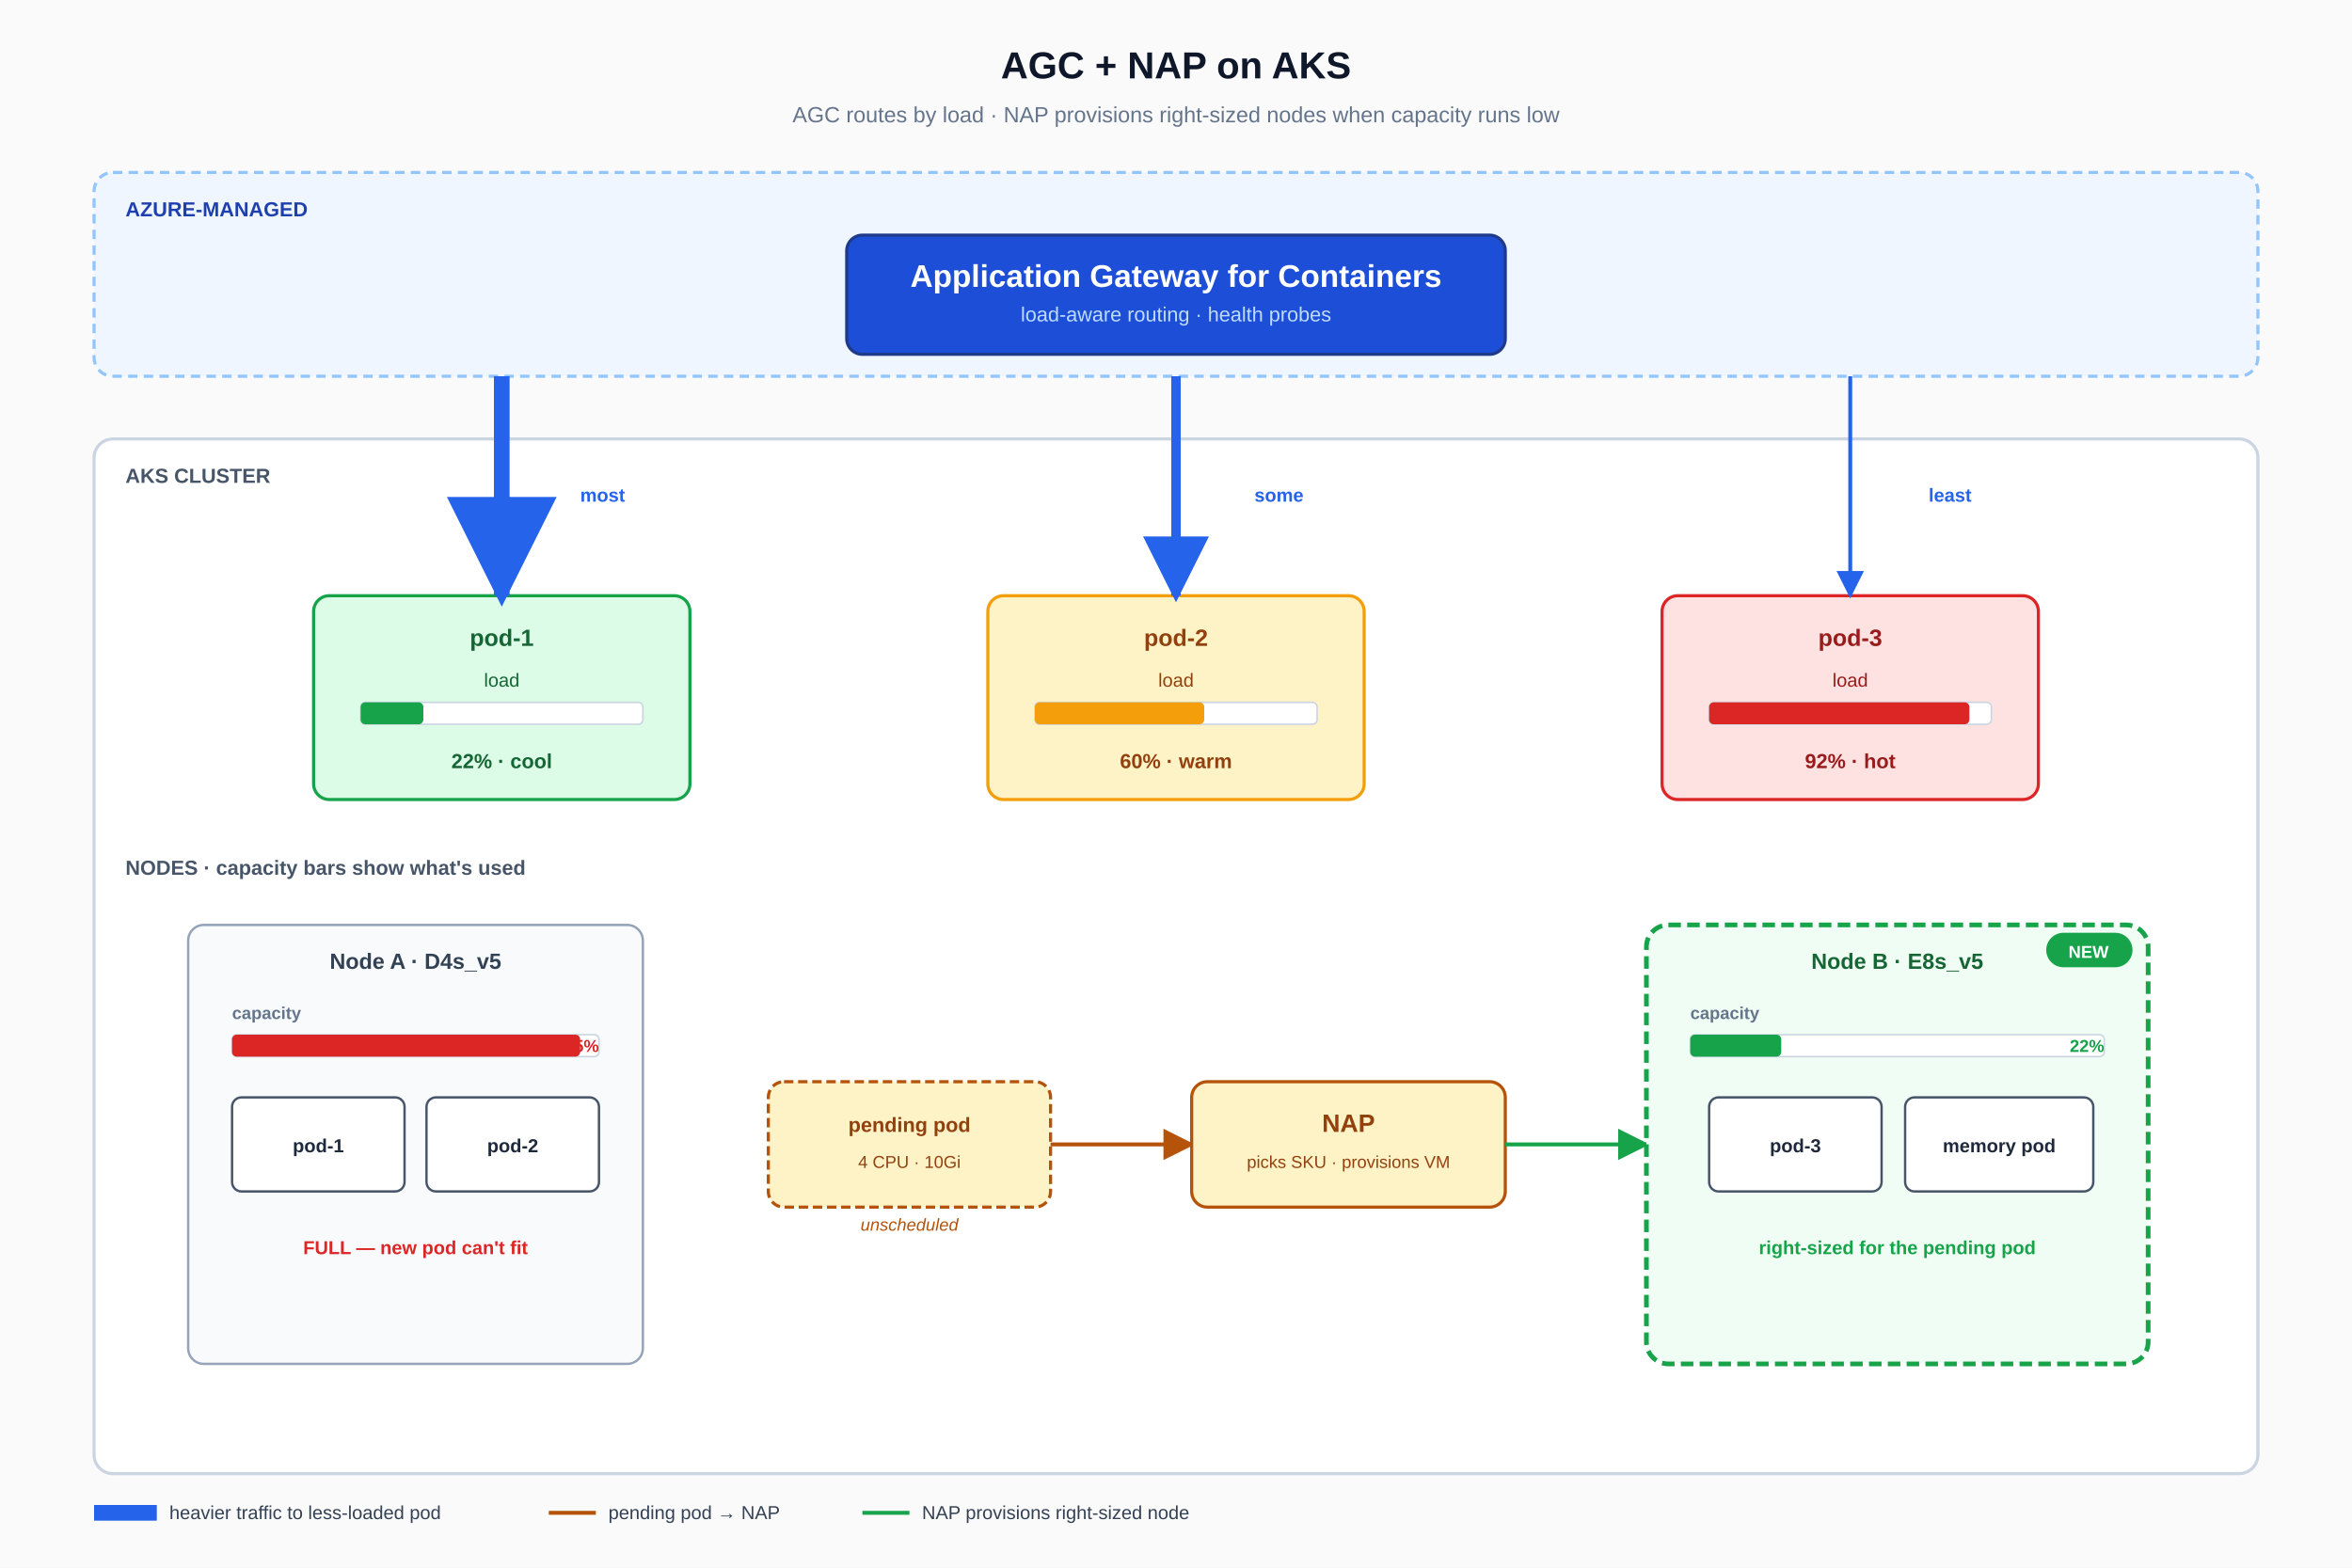
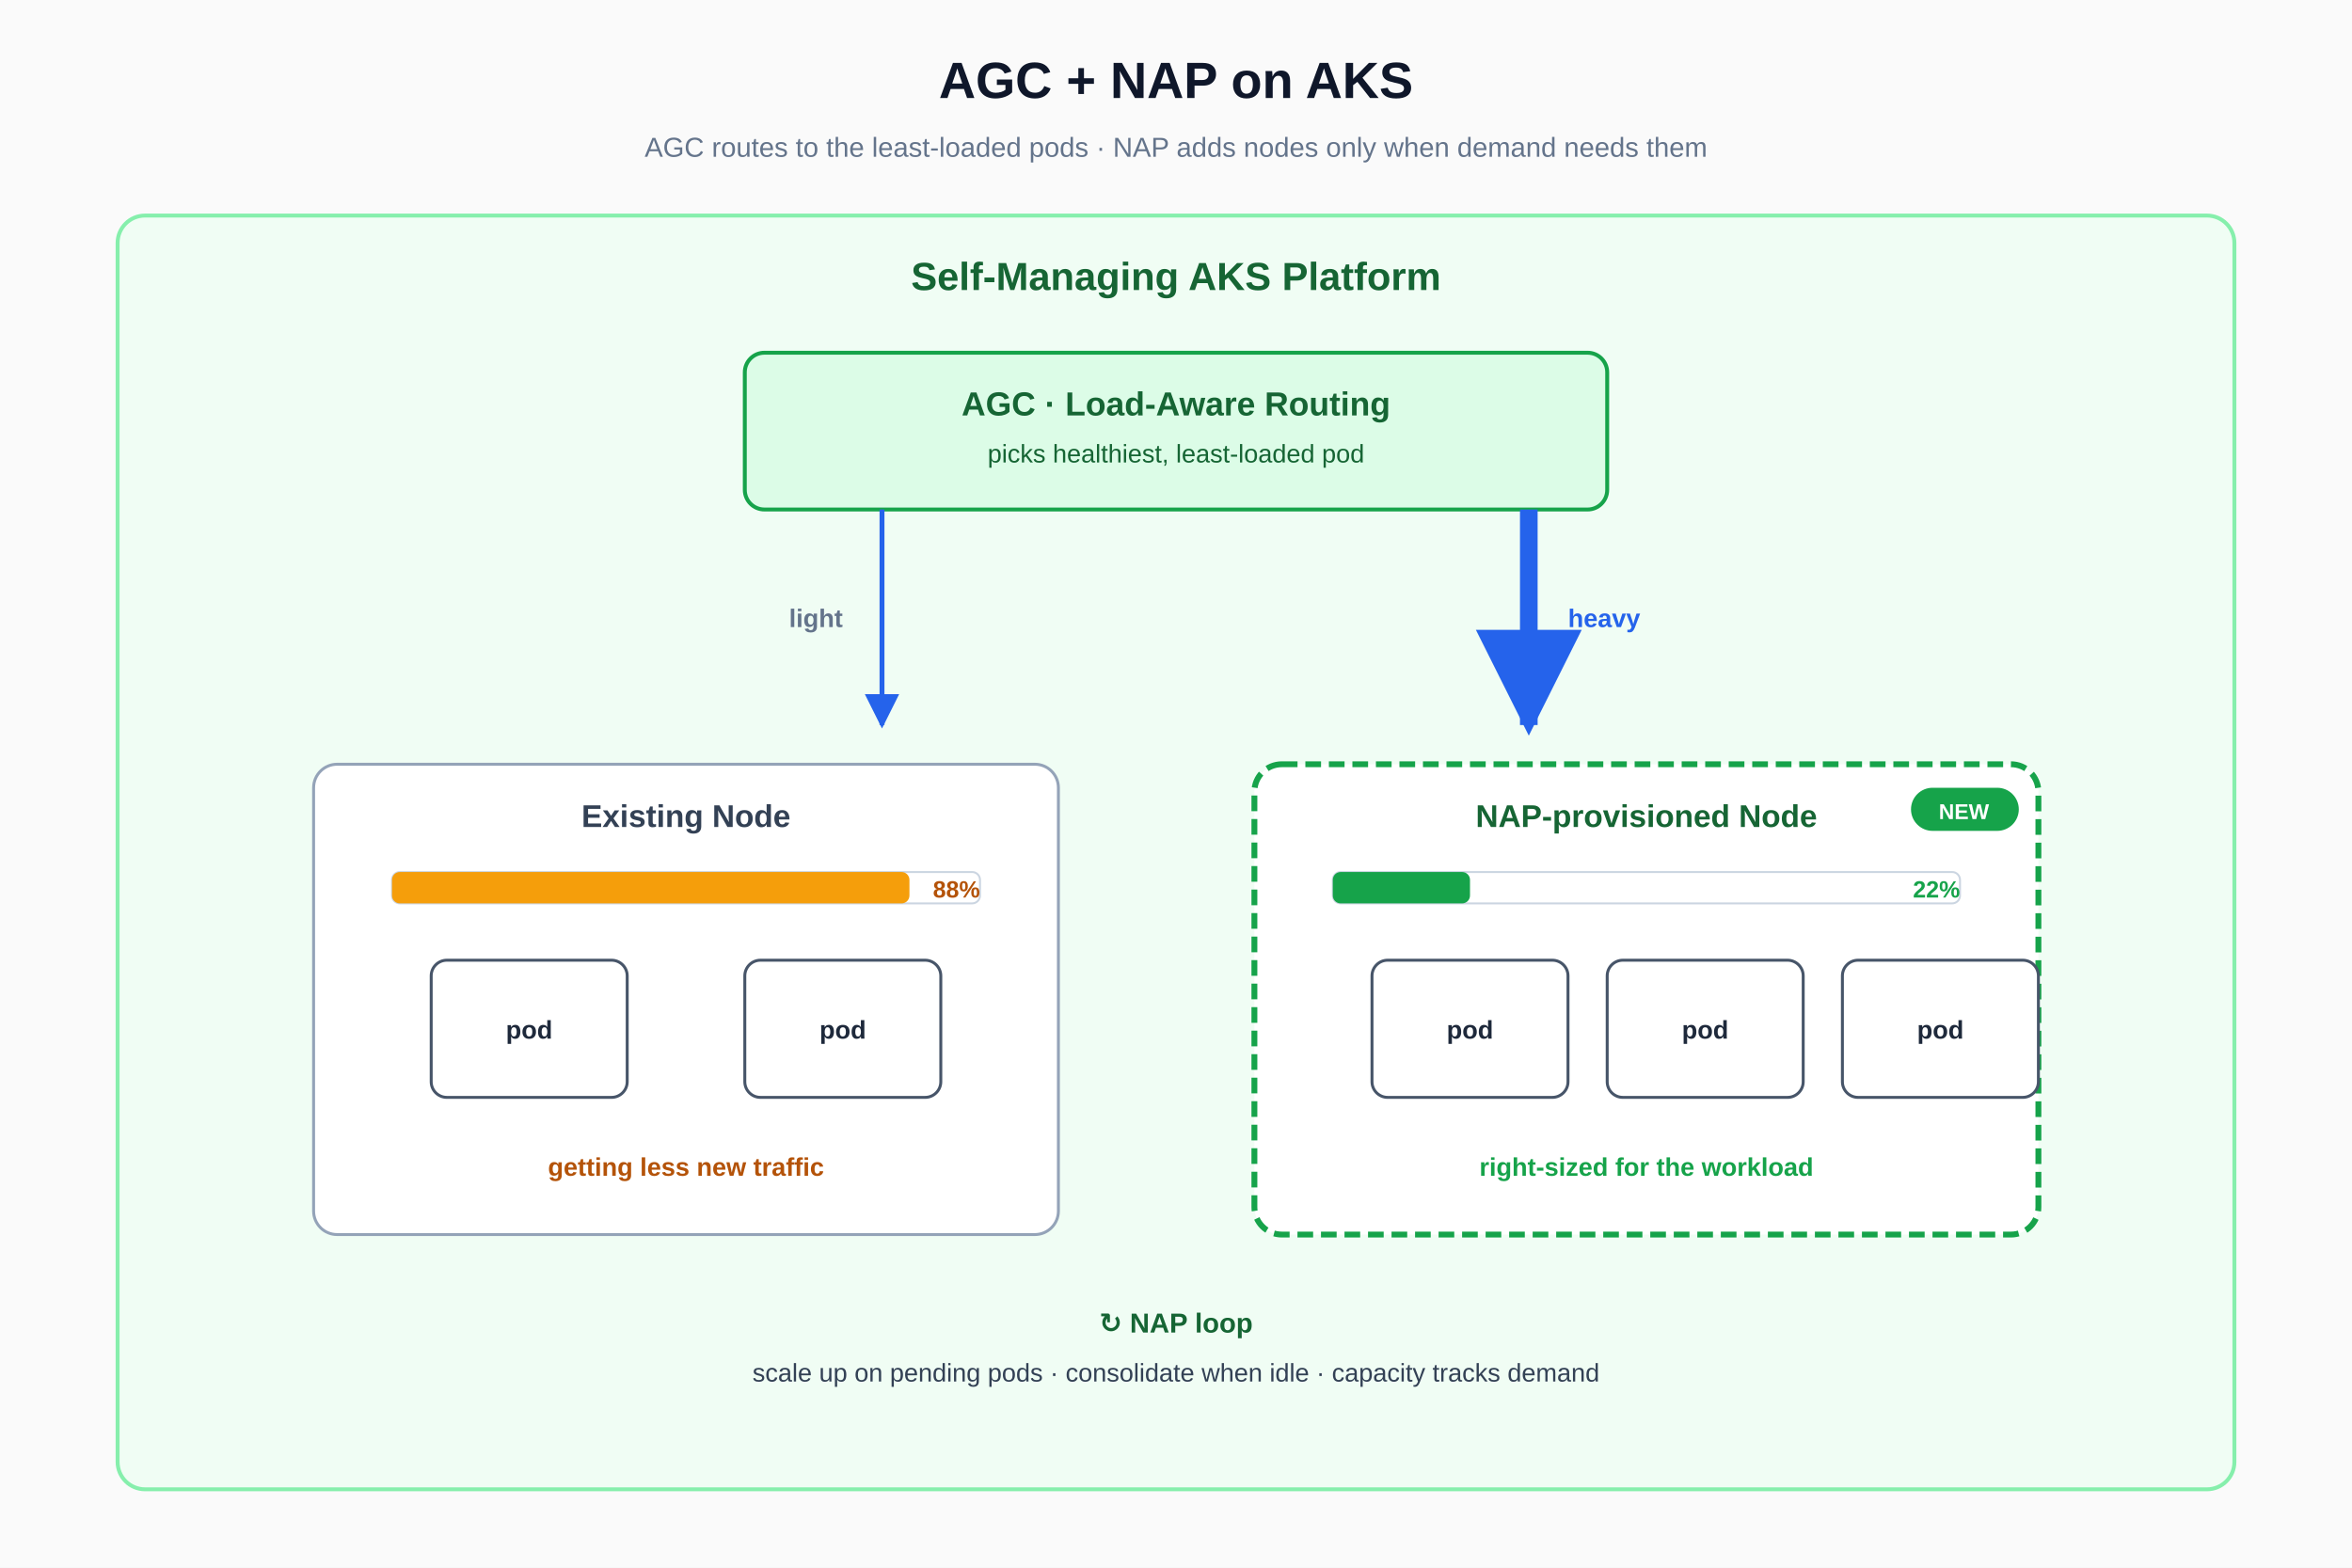
- <svg xmlns="http://www.w3.org/2000/svg" viewBox="0 0 1500 1000" font-family="Segoe UI, Arial, sans-serif">
+ <svg xmlns="http://www.w3.org/2000/svg" viewBox="0 0 1200 800" font-family="Segoe UI, Arial, sans-serif">
  <defs>
-     <marker id="arrBlue" viewBox="0 0 10 10" refX="9" refY="5" markerWidth="7" markerHeight="7" orient="auto">
+     <marker id="arrBlueThin" viewBox="0 0 10 10" refX="9" refY="5" markerWidth="7" markerHeight="7" orient="auto">
      <path d="M0,0 L10,5 L0,10 z" fill="#2563eb" />
    </marker>
-     <marker id="arrAmber" viewBox="0 0 10 10" refX="9" refY="5" markerWidth="8" markerHeight="8" orient="auto">
-       <path d="M0,0 L10,5 L0,10 z" fill="#b45309" />
-     </marker>
-     <marker id="arrGreen" viewBox="0 0 10 10" refX="9" refY="5" markerWidth="8" markerHeight="8" orient="auto">
-       <path d="M0,0 L10,5 L0,10 z" fill="#16a34a" />
+     <marker id="arrBlueThick" viewBox="0 0 10 10" refX="9" refY="5" markerWidth="6" markerHeight="6" orient="auto">
+       <path d="M0,0 L10,5 L0,10 z" fill="#2563eb" />
    </marker>
  </defs>
-   <rect width="1500" height="1000" fill="#fafafa" />
-   <text x="750" y="50" font-size="24" fill="#0f172a" font-weight="700" text-anchor="middle">AGC + NAP on AKS</text>
-   <text x="750" y="78" font-size="14" fill="#64748b" text-anchor="middle">AGC routes by load · NAP provisions right-sized nodes when capacity runs low</text>
-   <rect x="60" y="110" width="1380" height="130" rx="12" fill="#eff6ff" stroke="#93c5fd" stroke-width="2" stroke-dasharray="6 4" />
-   <text x="80" y="138" font-size="13" fill="#1e40af" font-weight="700">AZURE-MANAGED</text>
-   <rect x="540" y="150" width="420" height="76" rx="10" fill="#1d4ed8" stroke="#1e3a8a" stroke-width="2" />
-   <text x="750" y="183" font-size="20" fill="white" font-weight="700" text-anchor="middle">Application Gateway for Containers</text>
-   <text x="750" y="205" font-size="13" fill="#bfdbfe" text-anchor="middle">load-aware routing · health probes</text>
-   <rect x="60" y="280" width="1380" height="660" rx="12" fill="#ffffff" stroke="#cbd5e1" stroke-width="2" />
-   <text x="80" y="308" font-size="13" fill="#475569" font-weight="700">AKS CLUSTER</text>
-   <rect x="200" y="380" width="240" height="130" rx="10" fill="#dcfce7" stroke="#16a34a" stroke-width="2" />
-   <text x="320" y="412" font-size="15" fill="#166534" font-weight="700" text-anchor="middle">pod-1</text>
-   <text x="320" y="438" font-size="12" fill="#166534" text-anchor="middle">load</text>
-   <rect x="230" y="448" width="180" height="14" rx="3" fill="#fff" stroke="#cbd5e1" />
-   <rect x="230" y="448" width="40" height="14" rx="3" fill="#16a34a" />
-   <text x="320" y="490" font-size="13" fill="#166534" font-weight="700" text-anchor="middle">22% · cool</text>
-   <rect x="630" y="380" width="240" height="130" rx="10" fill="#fef3c7" stroke="#f59e0b" stroke-width="2" />
-   <text x="750" y="412" font-size="15" fill="#92400e" font-weight="700" text-anchor="middle">pod-2</text>
-   <text x="750" y="438" font-size="12" fill="#92400e" text-anchor="middle">load</text>
-   <rect x="660" y="448" width="180" height="14" rx="3" fill="#fff" stroke="#cbd5e1" />
-   <rect x="660" y="448" width="108" height="14" rx="3" fill="#f59e0b" />
-   <text x="750" y="490" font-size="13" fill="#92400e" font-weight="700" text-anchor="middle">60% · warm</text>
-   <rect x="1060" y="380" width="240" height="130" rx="10" fill="#fee2e2" stroke="#dc2626" stroke-width="2" />
-   <text x="1180" y="412" font-size="15" fill="#991b1b" font-weight="700" text-anchor="middle">pod-3</text>
-   <text x="1180" y="438" font-size="12" fill="#991b1b" text-anchor="middle">load</text>
-   <rect x="1090" y="448" width="180" height="14" rx="3" fill="#fff" stroke="#cbd5e1" />
-   <rect x="1090" y="448" width="166" height="14" rx="3" fill="#dc2626" />
-   <text x="1180" y="490" font-size="13" fill="#991b1b" font-weight="700" text-anchor="middle">92% · hot</text>
-   <line x1="320" y1="240" x2="320" y2="380" stroke="#2563eb" stroke-width="10" marker-end="url(#arrBlue)" />
-   <line x1="750" y1="240" x2="750" y2="380" stroke="#2563eb" stroke-width="6" marker-end="url(#arrBlue)" />
-   <line x1="1180" y1="240" x2="1180" y2="380" stroke="#2563eb" stroke-width="2.5" marker-end="url(#arrBlue)" />
-   <text x="370" y="320" font-size="12" fill="#2563eb" font-weight="700">most</text>
-   <text x="800" y="320" font-size="12" fill="#2563eb" font-weight="700">some</text>
-   <text x="1230" y="320" font-size="12" fill="#2563eb" font-weight="700">least</text>
-   <text x="80" y="558" font-size="13" fill="#475569" font-weight="700">NODES  ·  capacity bars show what's used</text>
-   <rect x="120" y="590" width="290" height="280" rx="10" fill="#f8fafc" stroke="#94a3b8" stroke-width="1.5" />
-   <text x="265" y="618" font-size="14" fill="#334155" font-weight="700" text-anchor="middle">Node A · D4s_v5</text>
-   <text x="148" y="650" font-size="11" fill="#64748b" font-weight="600">capacity</text>
-   <rect x="148" y="660" width="234" height="14" rx="3" fill="#fff" stroke="#cbd5e1" />
-   <rect x="148" y="660" width="222" height="14" rx="3" fill="#dc2626" />
-   <text x="382" y="671" font-size="11" fill="#dc2626" font-weight="700" text-anchor="end">95%</text>
-   <rect x="148" y="700" width="110" height="60" rx="6" fill="#fff" stroke="#475569" stroke-width="1.5" />
-   <text x="203" y="735" font-size="12" fill="#1e293b" font-weight="600" text-anchor="middle">pod-1</text>
-   <rect x="272" y="700" width="110" height="60" rx="6" fill="#fff" stroke="#475569" stroke-width="1.5" />
-   <text x="327" y="735" font-size="12" fill="#1e293b" font-weight="600" text-anchor="middle">pod-2</text>
-   <text x="265" y="800" font-size="12" fill="#dc2626" font-weight="700" text-anchor="middle">FULL — new pod can't fit</text>
-   <rect x="490" y="690" width="180" height="80" rx="10" fill="#fef3c7" stroke="#b45309" stroke-width="2" stroke-dasharray="6 3" />
-   <text x="580" y="722" font-size="13" fill="#92400e" font-weight="700" text-anchor="middle">pending pod</text>
-   <text x="580" y="745" font-size="11" fill="#92400e" text-anchor="middle">4 CPU · 10Gi</text>
-   <text x="580" y="785" font-size="11" fill="#b45309" text-anchor="middle" font-style="italic">unscheduled</text>
-   <line x1="670" y1="730" x2="760" y2="730" stroke="#b45309" stroke-width="2.5" marker-end="url(#arrAmber)" />
-   <rect x="760" y="690" width="200" height="80" rx="10" fill="#fef3c7" stroke="#b45309" stroke-width="2" />
-   <text x="860" y="722" font-size="16" fill="#92400e" font-weight="700" text-anchor="middle">NAP</text>
-   <text x="860" y="745" font-size="11" fill="#92400e" text-anchor="middle">picks SKU · provisions VM</text>
-   <line x1="960" y1="730" x2="1050" y2="730" stroke="#16a34a" stroke-width="2.5" marker-end="url(#arrGreen)" />
-   <rect x="1050" y="590" width="320" height="280" rx="14" fill="#f0fdf4" stroke="#16a34a" stroke-width="3" stroke-dasharray="8 4" />
-   <text x="1210" y="618" font-size="14" fill="#166534" font-weight="700" text-anchor="middle">Node B · E8s_v5</text>
-   <rect x="1305" y="595" width="55" height="22" rx="11" fill="#16a34a" />
-   <text x="1332" y="611" font-size="11" fill="white" font-weight="700" text-anchor="middle">NEW</text>
-   <text x="1078" y="650" font-size="11" fill="#64748b" font-weight="600">capacity</text>
-   <rect x="1078" y="660" width="264" height="14" rx="3" fill="#fff" stroke="#cbd5e1" />
-   <rect x="1078" y="660" width="58" height="14" rx="3" fill="#16a34a" />
-   <text x="1342" y="671" font-size="11" fill="#16a34a" font-weight="700" text-anchor="end">22%</text>
-   <rect x="1090" y="700" width="110" height="60" rx="6" fill="#fff" stroke="#475569" stroke-width="1.5" />
-   <text x="1145" y="735" font-size="12" fill="#1e293b" font-weight="600" text-anchor="middle">pod-3</text>
-   <rect x="1215" y="700" width="120" height="60" rx="6" fill="#fff" stroke="#475569" stroke-width="1.5" />
-   <text x="1275" y="735" font-size="12" fill="#1e293b" font-weight="600" text-anchor="middle">memory pod</text>
-   <text x="1210" y="800" font-size="12" fill="#16a34a" font-weight="700" text-anchor="middle">right-sized for the pending pod</text>
-   <g transform="translate(60, 965)">
-     <line x1="0" y1="0" x2="40" y2="0" stroke="#2563eb" stroke-width="10" />
-     <text x="48" y="4" font-size="12" fill="#334155">heavier traffic to less-loaded pod</text>
-     <line x1="290" y1="0" x2="320" y2="0" stroke="#b45309" stroke-width="2.5" />
-     <text x="328" y="4" font-size="12" fill="#334155">pending pod → NAP</text>
-     <line x1="490" y1="0" x2="520" y2="0" stroke="#16a34a" stroke-width="2.5" />
-     <text x="528" y="4" font-size="12" fill="#334155">NAP provisions right-sized node</text>
-   </g>
+   <rect width="1200" height="800" fill="#fafafa" />
+   <text x="600" y="50" font-size="26" fill="#0f172a" font-weight="700" text-anchor="middle">AGC + NAP on AKS</text>
+   <text x="600" y="80" font-size="14" fill="#64748b" text-anchor="middle">AGC routes to the least-loaded pods · NAP adds nodes only when demand needs them</text>
+   <rect x="60" y="110" width="1080" height="650" rx="14" fill="#f0fdf4" stroke="#86efac" stroke-width="2" />
+   <text x="600" y="148" font-size="20" fill="#166534" font-weight="700" text-anchor="middle">Self-Managing AKS Platform</text>
+   <rect x="380" y="180" width="440" height="80" rx="10" fill="#dcfce7" stroke="#16a34a" stroke-width="2" />
+   <text x="600" y="212" font-size="17" fill="#166534" font-weight="700" text-anchor="middle">AGC · Load-Aware Routing</text>
+   <text x="600" y="236" font-size="13" fill="#166534" text-anchor="middle">picks healthiest, least-loaded pod</text>
+   <line x1="450" y1="260" x2="450" y2="370" stroke="#2563eb" stroke-width="2.5" marker-end="url(#arrBlueThin)" />
+   <text x="430" y="320" font-size="13" fill="#64748b" font-weight="600" text-anchor="end">light</text>
+   <line x1="780" y1="260" x2="780" y2="370" stroke="#2563eb" stroke-width="9" marker-end="url(#arrBlueThick)" />
+   <text x="800" y="320" font-size="13" fill="#2563eb" font-weight="700">heavy</text>
+   <rect x="160" y="390" width="380" height="240" rx="12" fill="#ffffff" stroke="#94a3b8" stroke-width="1.5" />
+   <text x="350" y="422" font-size="16" fill="#334155" font-weight="700" text-anchor="middle">Existing Node</text>
+   <rect x="200" y="445" width="300" height="16" rx="4" fill="#fff" stroke="#cbd5e1" />
+   <rect x="200" y="445" width="264" height="16" rx="4" fill="#f59e0b" />
+   <text x="500" y="458" font-size="12" fill="#b45309" font-weight="700" text-anchor="end">88%</text>
+   <rect x="220" y="490" width="100" height="70" rx="8" fill="#fff" stroke="#475569" stroke-width="1.5" />
+   <text x="270" y="530" font-size="13" fill="#1e293b" font-weight="600" text-anchor="middle">pod</text>
+   <rect x="380" y="490" width="100" height="70" rx="8" fill="#fff" stroke="#475569" stroke-width="1.5" />
+   <text x="430" y="530" font-size="13" fill="#1e293b" font-weight="600" text-anchor="middle">pod</text>
+   <text x="350" y="600" font-size="13" fill="#b45309" text-anchor="middle" font-weight="600">getting less new traffic</text>
+   <rect x="640" y="390" width="400" height="240" rx="14" fill="#ffffff" stroke="#16a34a" stroke-width="3" stroke-dasharray="8 4" />
+   <text x="840" y="422" font-size="16" fill="#166534" font-weight="700" text-anchor="middle">NAP-provisioned Node</text>
+   <rect x="975" y="402" width="55" height="22" rx="11" fill="#16a34a" />
+   <text x="1002" y="418" font-size="11" fill="white" font-weight="700" text-anchor="middle">NEW</text>
+   <rect x="680" y="445" width="320" height="16" rx="4" fill="#fff" stroke="#cbd5e1" />
+   <rect x="680" y="445" width="70" height="16" rx="4" fill="#16a34a" />
+   <text x="1000" y="458" font-size="12" fill="#16a34a" font-weight="700" text-anchor="end">22%</text>
+   <rect x="700" y="490" width="100" height="70" rx="8" fill="#fff" stroke="#475569" stroke-width="1.5" />
+   <text x="750" y="530" font-size="13" fill="#1e293b" font-weight="600" text-anchor="middle">pod</text>
+   <rect x="820" y="490" width="100" height="70" rx="8" fill="#fff" stroke="#475569" stroke-width="1.5" />
+   <text x="870" y="530" font-size="13" fill="#1e293b" font-weight="600" text-anchor="middle">pod</text>
+   <rect x="940" y="490" width="100" height="70" rx="8" fill="#fff" stroke="#475569" stroke-width="1.5" />
+   <text x="990" y="530" font-size="13" fill="#1e293b" font-weight="600" text-anchor="middle">pod</text>
+   <text x="840" y="600" font-size="13" fill="#16a34a" text-anchor="middle" font-weight="600">right-sized for the workload</text>
+   <text x="600" y="680" font-size="14" fill="#166534" font-weight="700" text-anchor="middle">↻ NAP loop</text>
+   <text x="600" y="705" font-size="13" fill="#334155" text-anchor="middle">scale up on pending pods · consolidate when idle · capacity tracks demand</text>
</svg>
